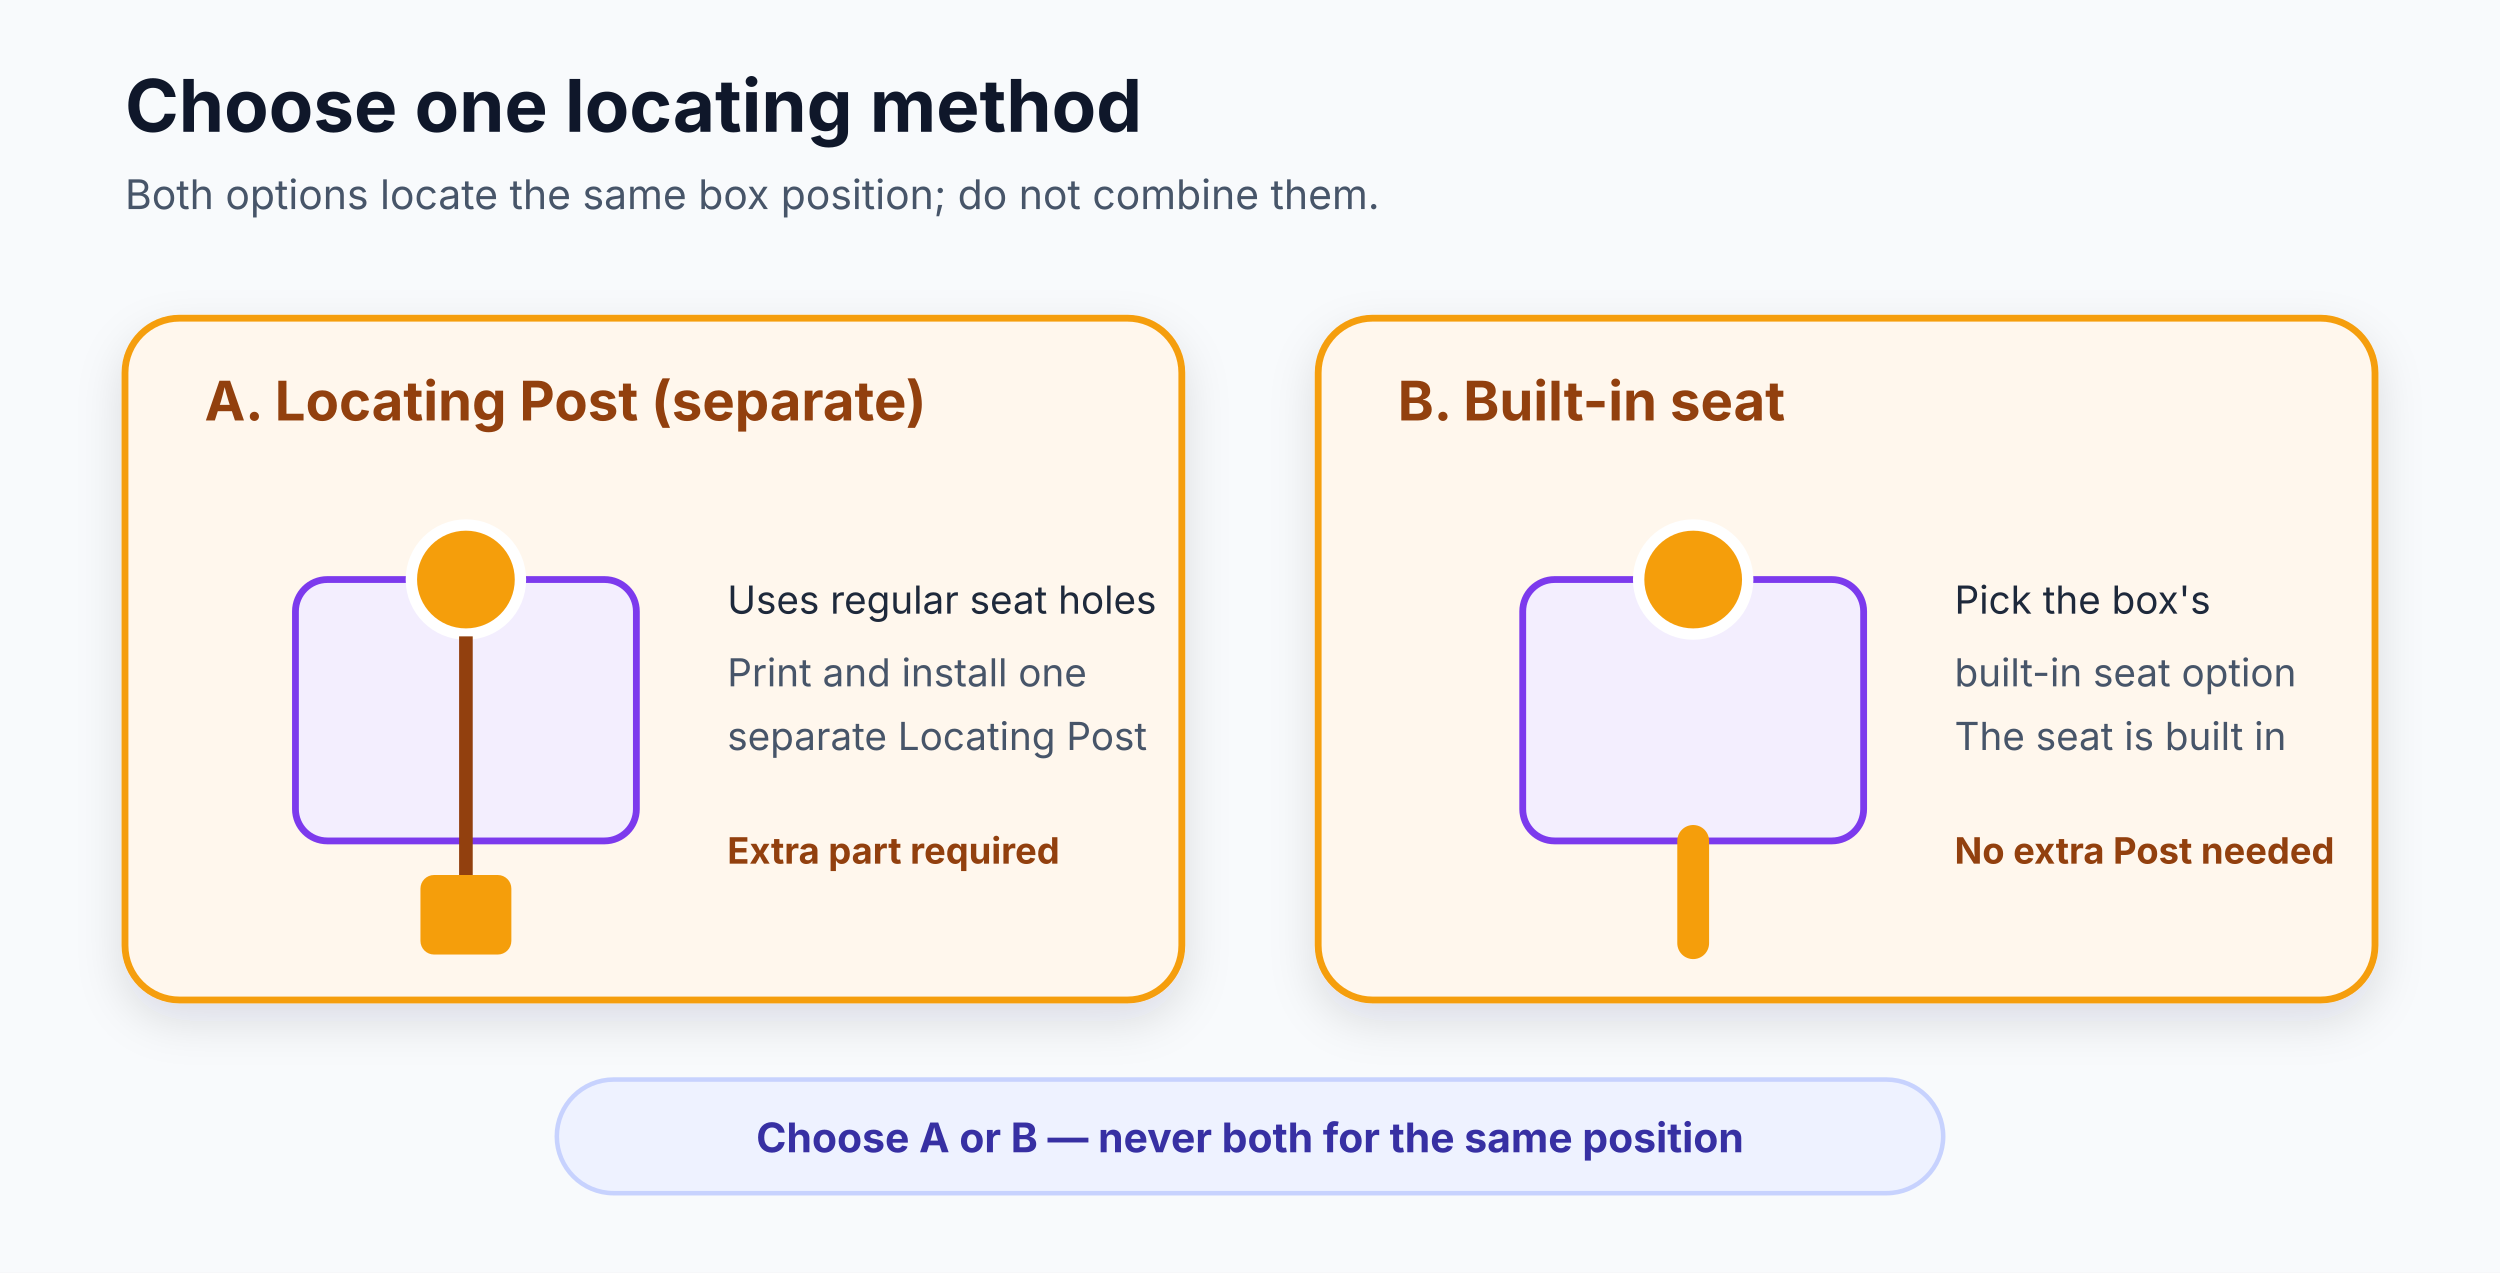
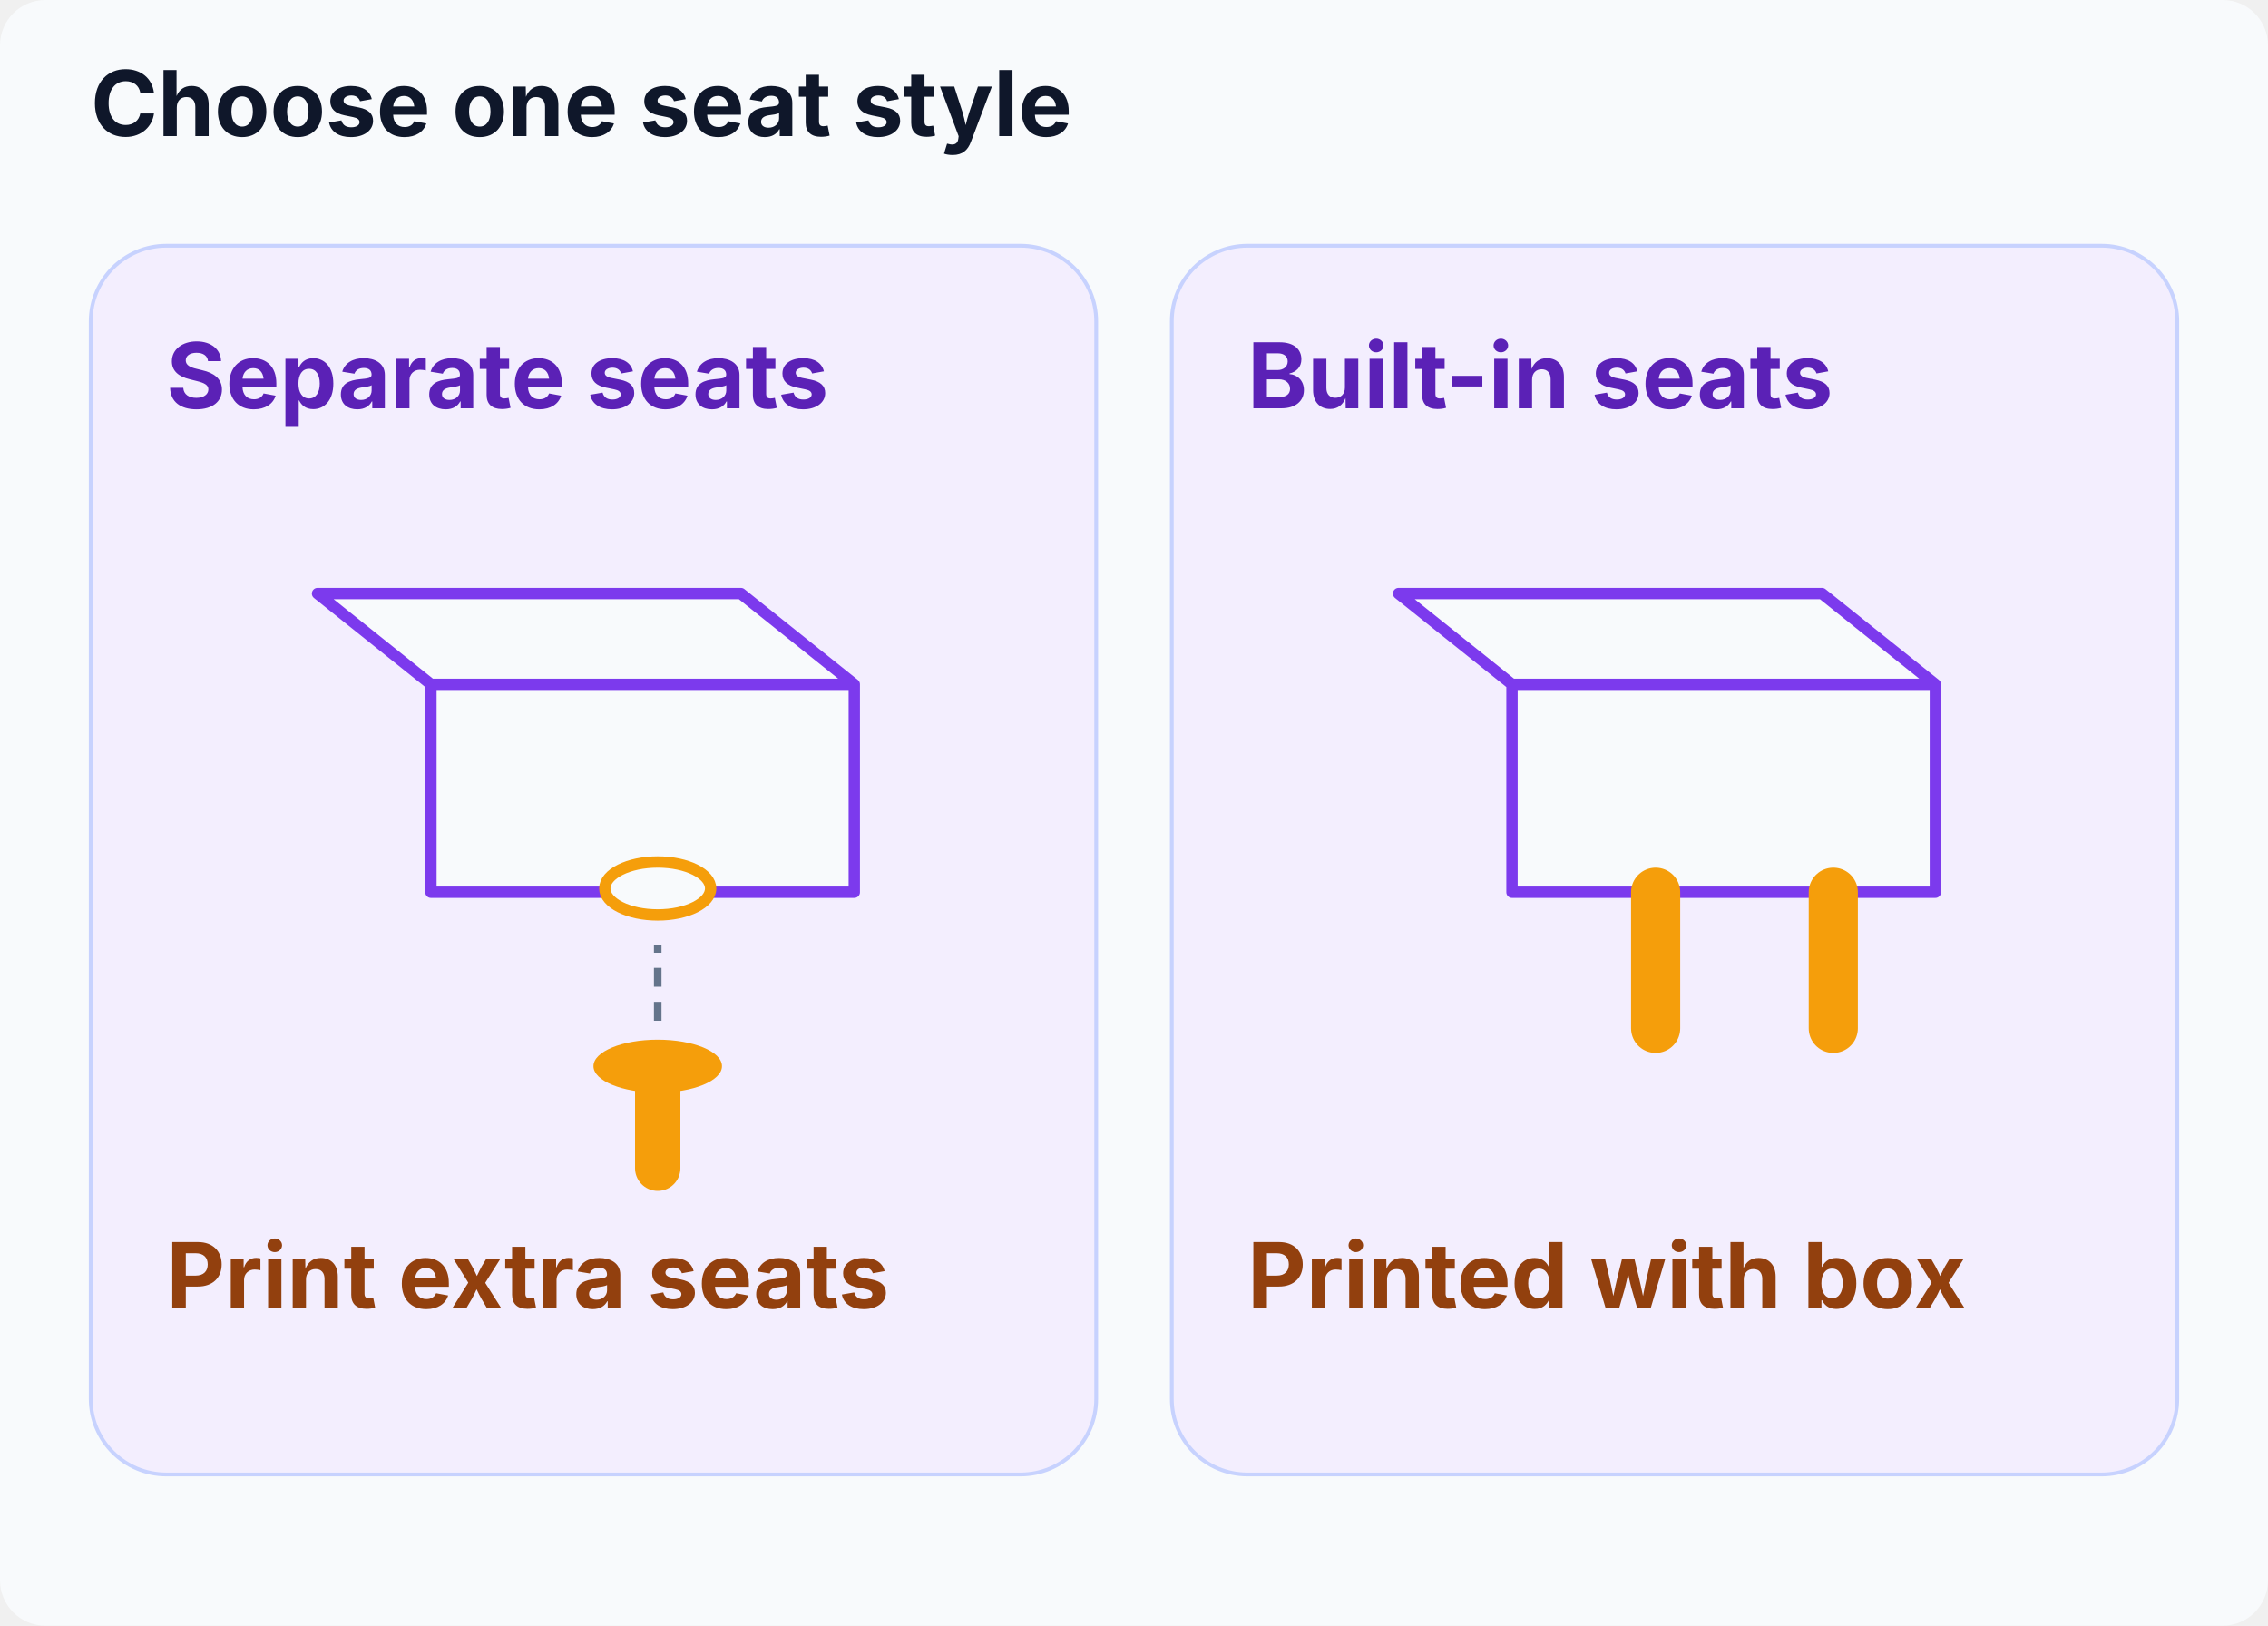
- <svg xmlns="http://www.w3.org/2000/svg" width="1100" height="560" viewBox="0 0 1100 560" role="img" aria-labelledby="title desc">
-   <defs>
-     <filter id="shadow" x="-20%" y="-20%" width="140%" height="150%">
-       <feDropShadow dx="0" dy="8" stdDeviation="10" flood-color="#0f172a" flood-opacity="0.12" />
-     </filter>
-   </defs>
-   <rect width="1100" height="560" fill="#f8fafc" />
-   <text x="55" y="58" fill="#0f172a" font-family="Inter, sans-serif" font-size="32" font-weight="750">Choose one locating method</text>
-   <text x="55" y="92" fill="#475569" font-family="Inter, sans-serif" font-size="18">Both options locate the same box position; do not combine them.</text>
-   <g filter="url(#shadow)">
-     <rect x="55" y="140" width="465" height="300" rx="24" fill="#fff7ed" stroke="#f59e0b" stroke-width="3" />
-     <rect x="580" y="140" width="465" height="300" rx="24" fill="#fff7ed" stroke="#f59e0b" stroke-width="3" />
-   </g>
-   <text x="90" y="185" fill="#92400e" font-family="Inter, sans-serif" font-size="24" font-weight="700">A. Locating Post (separate)</text>
-   <rect x="130" y="255" width="150" height="115" rx="14" fill="#f3eefe" stroke="#7c3aed" stroke-width="3" />
-   <circle cx="205" cy="255" r="24" fill="#f59e0b" stroke="white" stroke-width="5" />
-   <rect x="185" y="385" width="40" height="35" rx="6" fill="#f59e0b" />
-   <path d="M 205 280 V 385" stroke="#92400e" stroke-width="6" />
-   <text x="320" y="270" fill="#1e293b" font-family="Inter, sans-serif" font-size="17">Uses regular seat holes</text>
-   <text x="320" y="302" fill="#475569" font-family="Inter, sans-serif" font-size="17">Print and install one</text>
-   <text x="320" y="330" fill="#475569" font-family="Inter, sans-serif" font-size="17">separate Locating Post</text>
-   <text x="320" y="380" fill="#92400e" font-family="Inter, sans-serif" font-size="16" font-weight="700">Extra part required</text>
-   <text x="615" y="185" fill="#92400e" font-family="Inter, sans-serif" font-size="24" font-weight="700">B. Built-in seat</text>
-   <rect x="670" y="255" width="150" height="115" rx="14" fill="#f3eefe" stroke="#7c3aed" stroke-width="3" />
-   <path d="M 745 370 V 415" stroke="#f59e0b" stroke-width="14" stroke-linecap="round" />
-   <circle cx="745" cy="255" r="24" fill="#f59e0b" stroke="white" stroke-width="5" />
-   <text x="860" y="270" fill="#1e293b" font-family="Inter, sans-serif" font-size="17">Pick the box's</text>
-   <text x="860" y="302" fill="#475569" font-family="Inter, sans-serif" font-size="17">built-in seat option</text>
-   <text x="860" y="330" fill="#475569" font-family="Inter, sans-serif" font-size="17">The seat is built in</text>
-   <text x="860" y="380" fill="#92400e" font-family="Inter, sans-serif" font-size="16" font-weight="700">No extra Post needed</text>
-   <rect x="245" y="475" width="610" height="50" rx="25" fill="#eef2ff" stroke="#c7d2fe" stroke-width="2" />
-   <text x="550" y="507" text-anchor="middle" fill="#3730a3" font-family="Inter, sans-serif" font-size="18" font-weight="700">Choose A or B — never both for the same position</text>
+ <svg xmlns="http://www.w3.org/2000/svg" width="600" height="430" viewBox="0 0 600 430" role="img" aria-labelledby="title desc">
+   <rect width="600" height="430" rx="12" fill="#f8fafc" />
+   <text x="24" y="36" font-family="Inter, sans-serif" font-size="24" font-weight="700" fill="#0f172a">Choose one seat style</text>
+   <rect x="24" y="65" width="266" height="325" rx="20" fill="#f3eefe" stroke="#c7d2fe" />
+   <path d="M 84 157 L 196 157 L 226 181 L 114 181 Z M 114 181 V 236 H 226 V 181" fill="#f8fafc" stroke="#7c3aed" stroke-width="3" stroke-linejoin="round" />
+   <ellipse cx="174" cy="235" rx="14" ry="7" fill="#f8fafc" stroke="#f59e0b" stroke-width="3" />
+   <path d="M 174 282 V 309" stroke="#f59e0b" stroke-width="12" stroke-linecap="round" />
+   <ellipse cx="174" cy="282" rx="17" ry="7" fill="#f59e0b" />
+   <path d="M 174 270 V 250" stroke="#64748b" stroke-width="2" stroke-dasharray="5 4" />
+   <text x="44" y="108" font-family="Inter, sans-serif" font-size="24" font-weight="700" fill="#5b21b6">Separate seats</text>
+   <text x="44" y="346" font-family="Inter, sans-serif" font-size="24" font-weight="700" fill="#92400e">Print extra seats</text>
+   <rect x="310" y="65" width="266" height="325" rx="20" fill="#f3eefe" stroke="#c7d2fe" />
+   <path d="M 370 157 L 482 157 L 512 181 L 400 181 Z M 400 181 V 236 H 512 V 181" fill="#f8fafc" stroke="#7c3aed" stroke-width="3" stroke-linejoin="round" />
+   <path d="M 438 236 V 272 M 485 236 V 272" stroke="#f59e0b" stroke-width="13" stroke-linecap="round" />
+   <text x="330" y="108" font-family="Inter, sans-serif" font-size="24" font-weight="700" fill="#5b21b6">Built-in seats</text>
+   <text x="330" y="346" font-family="Inter, sans-serif" font-size="24" font-weight="700" fill="#92400e">Printed with box</text>
</svg>
